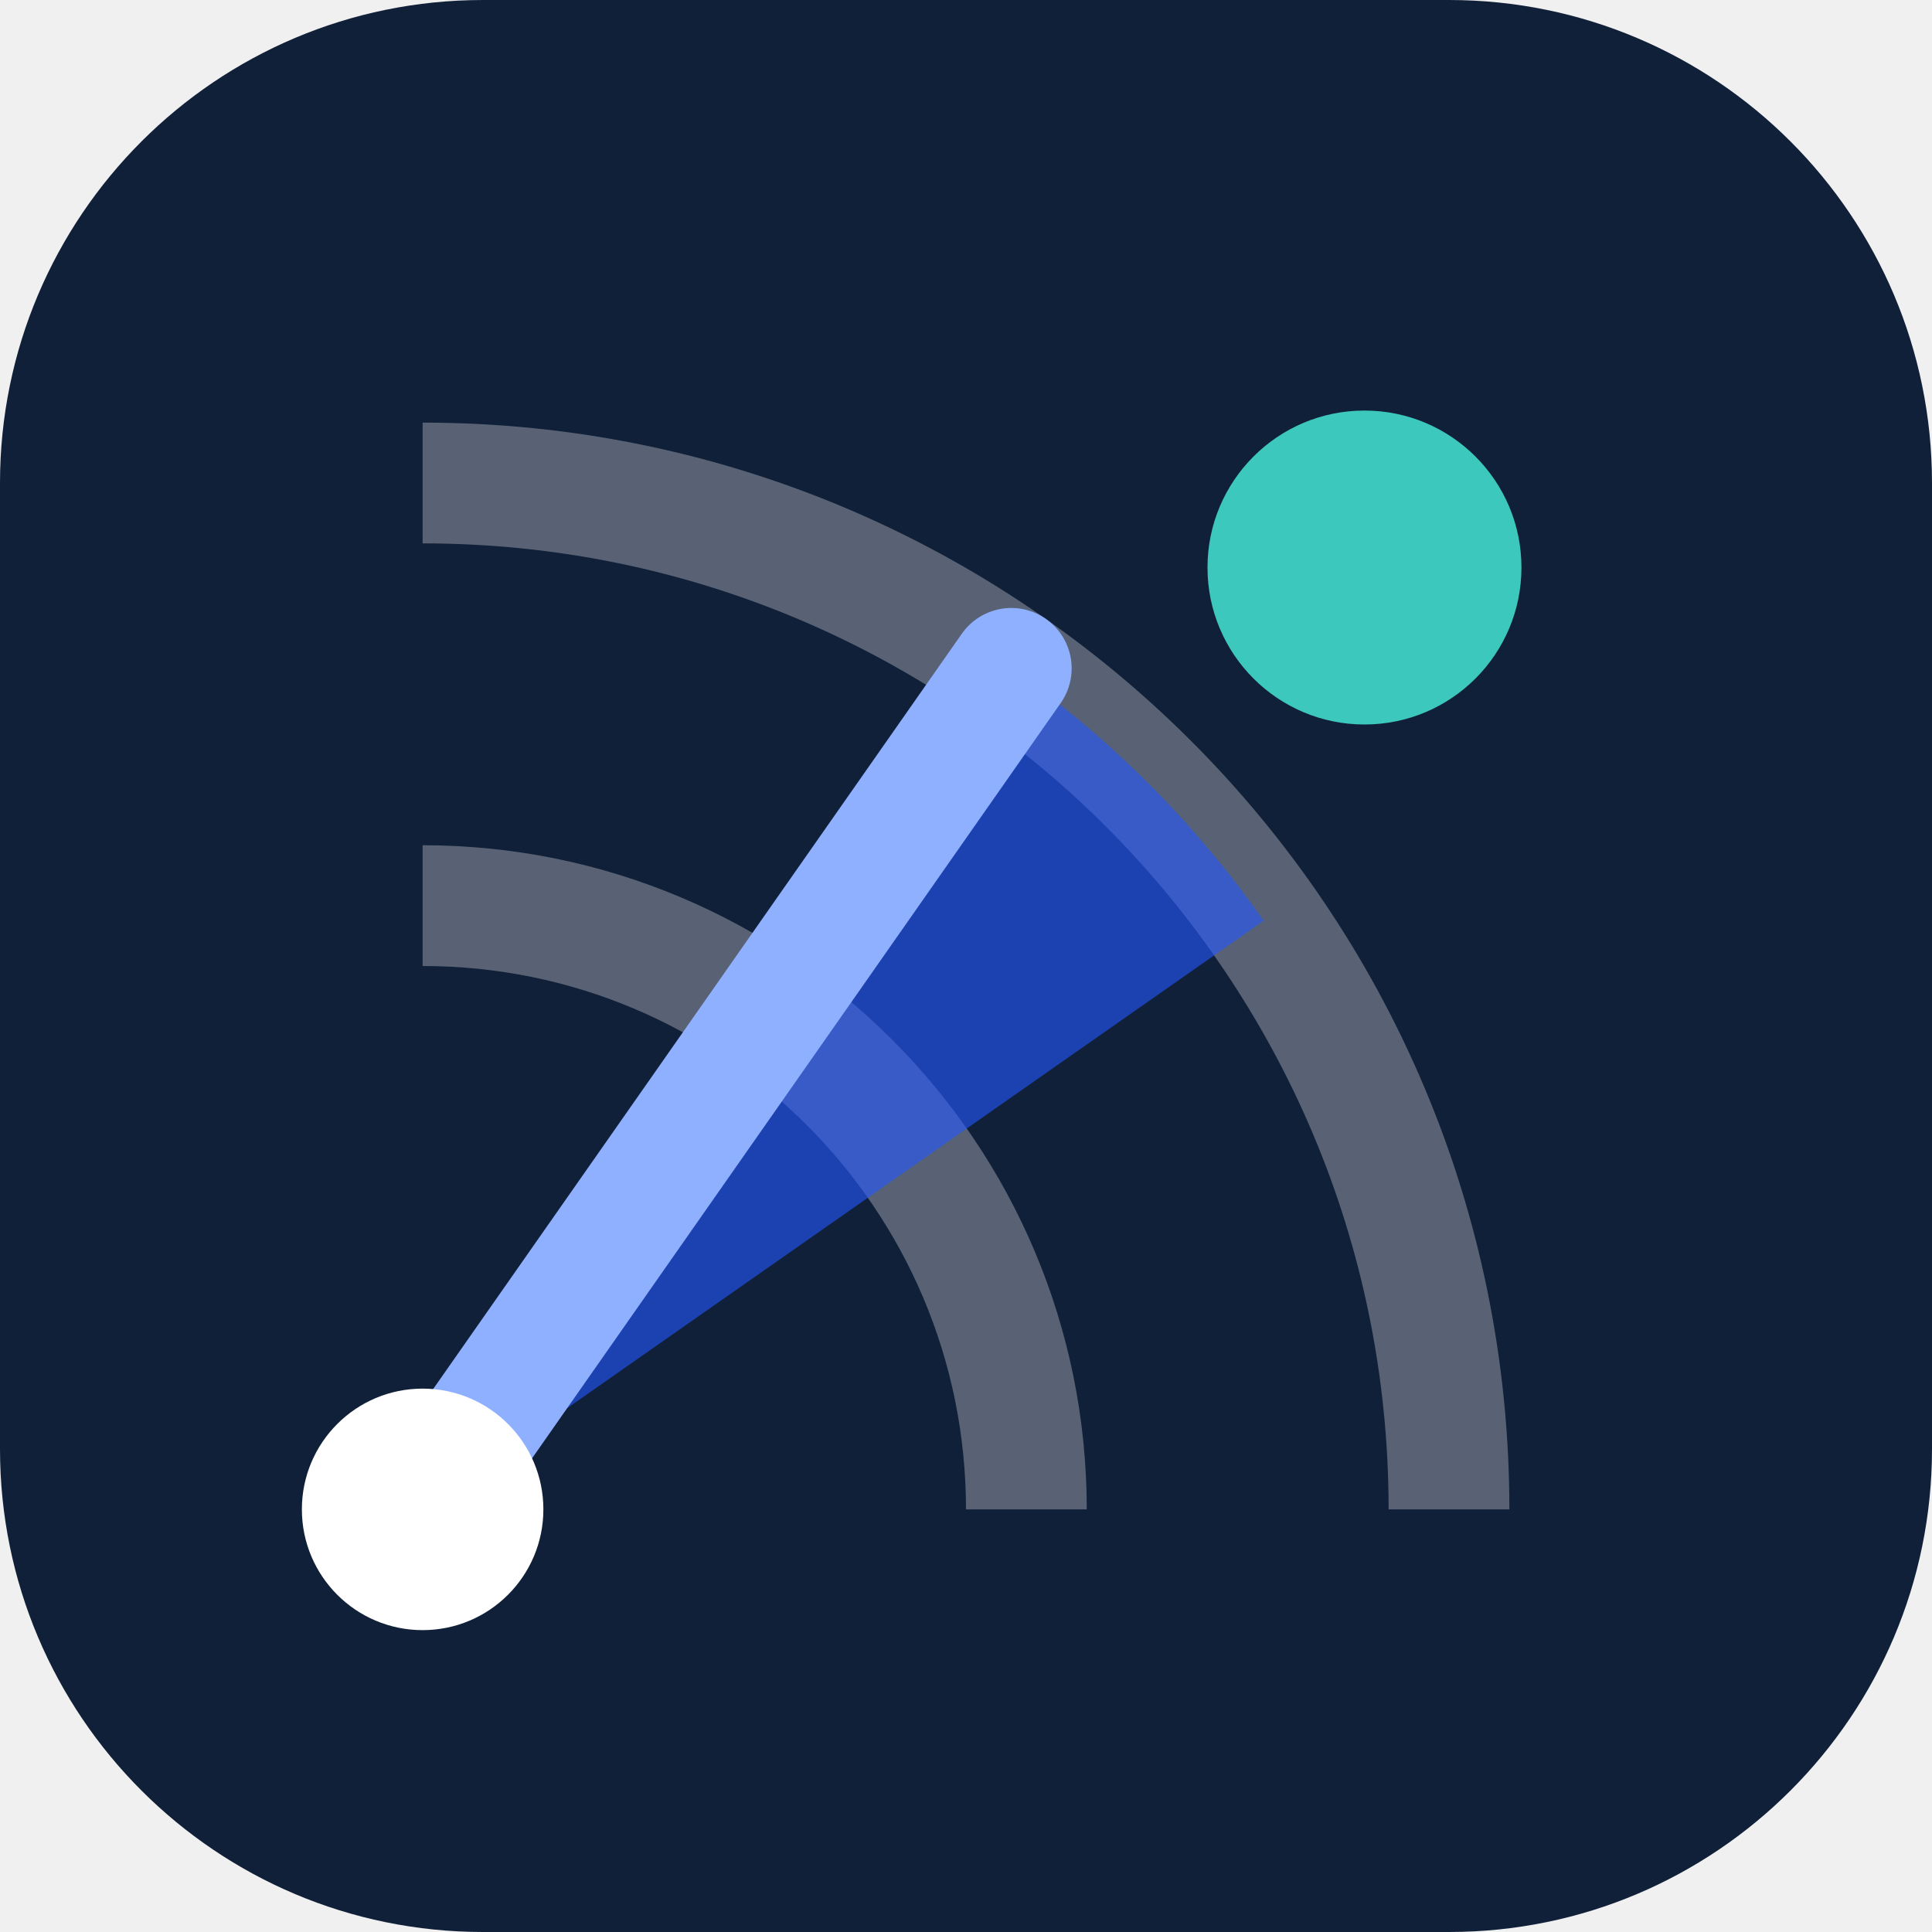
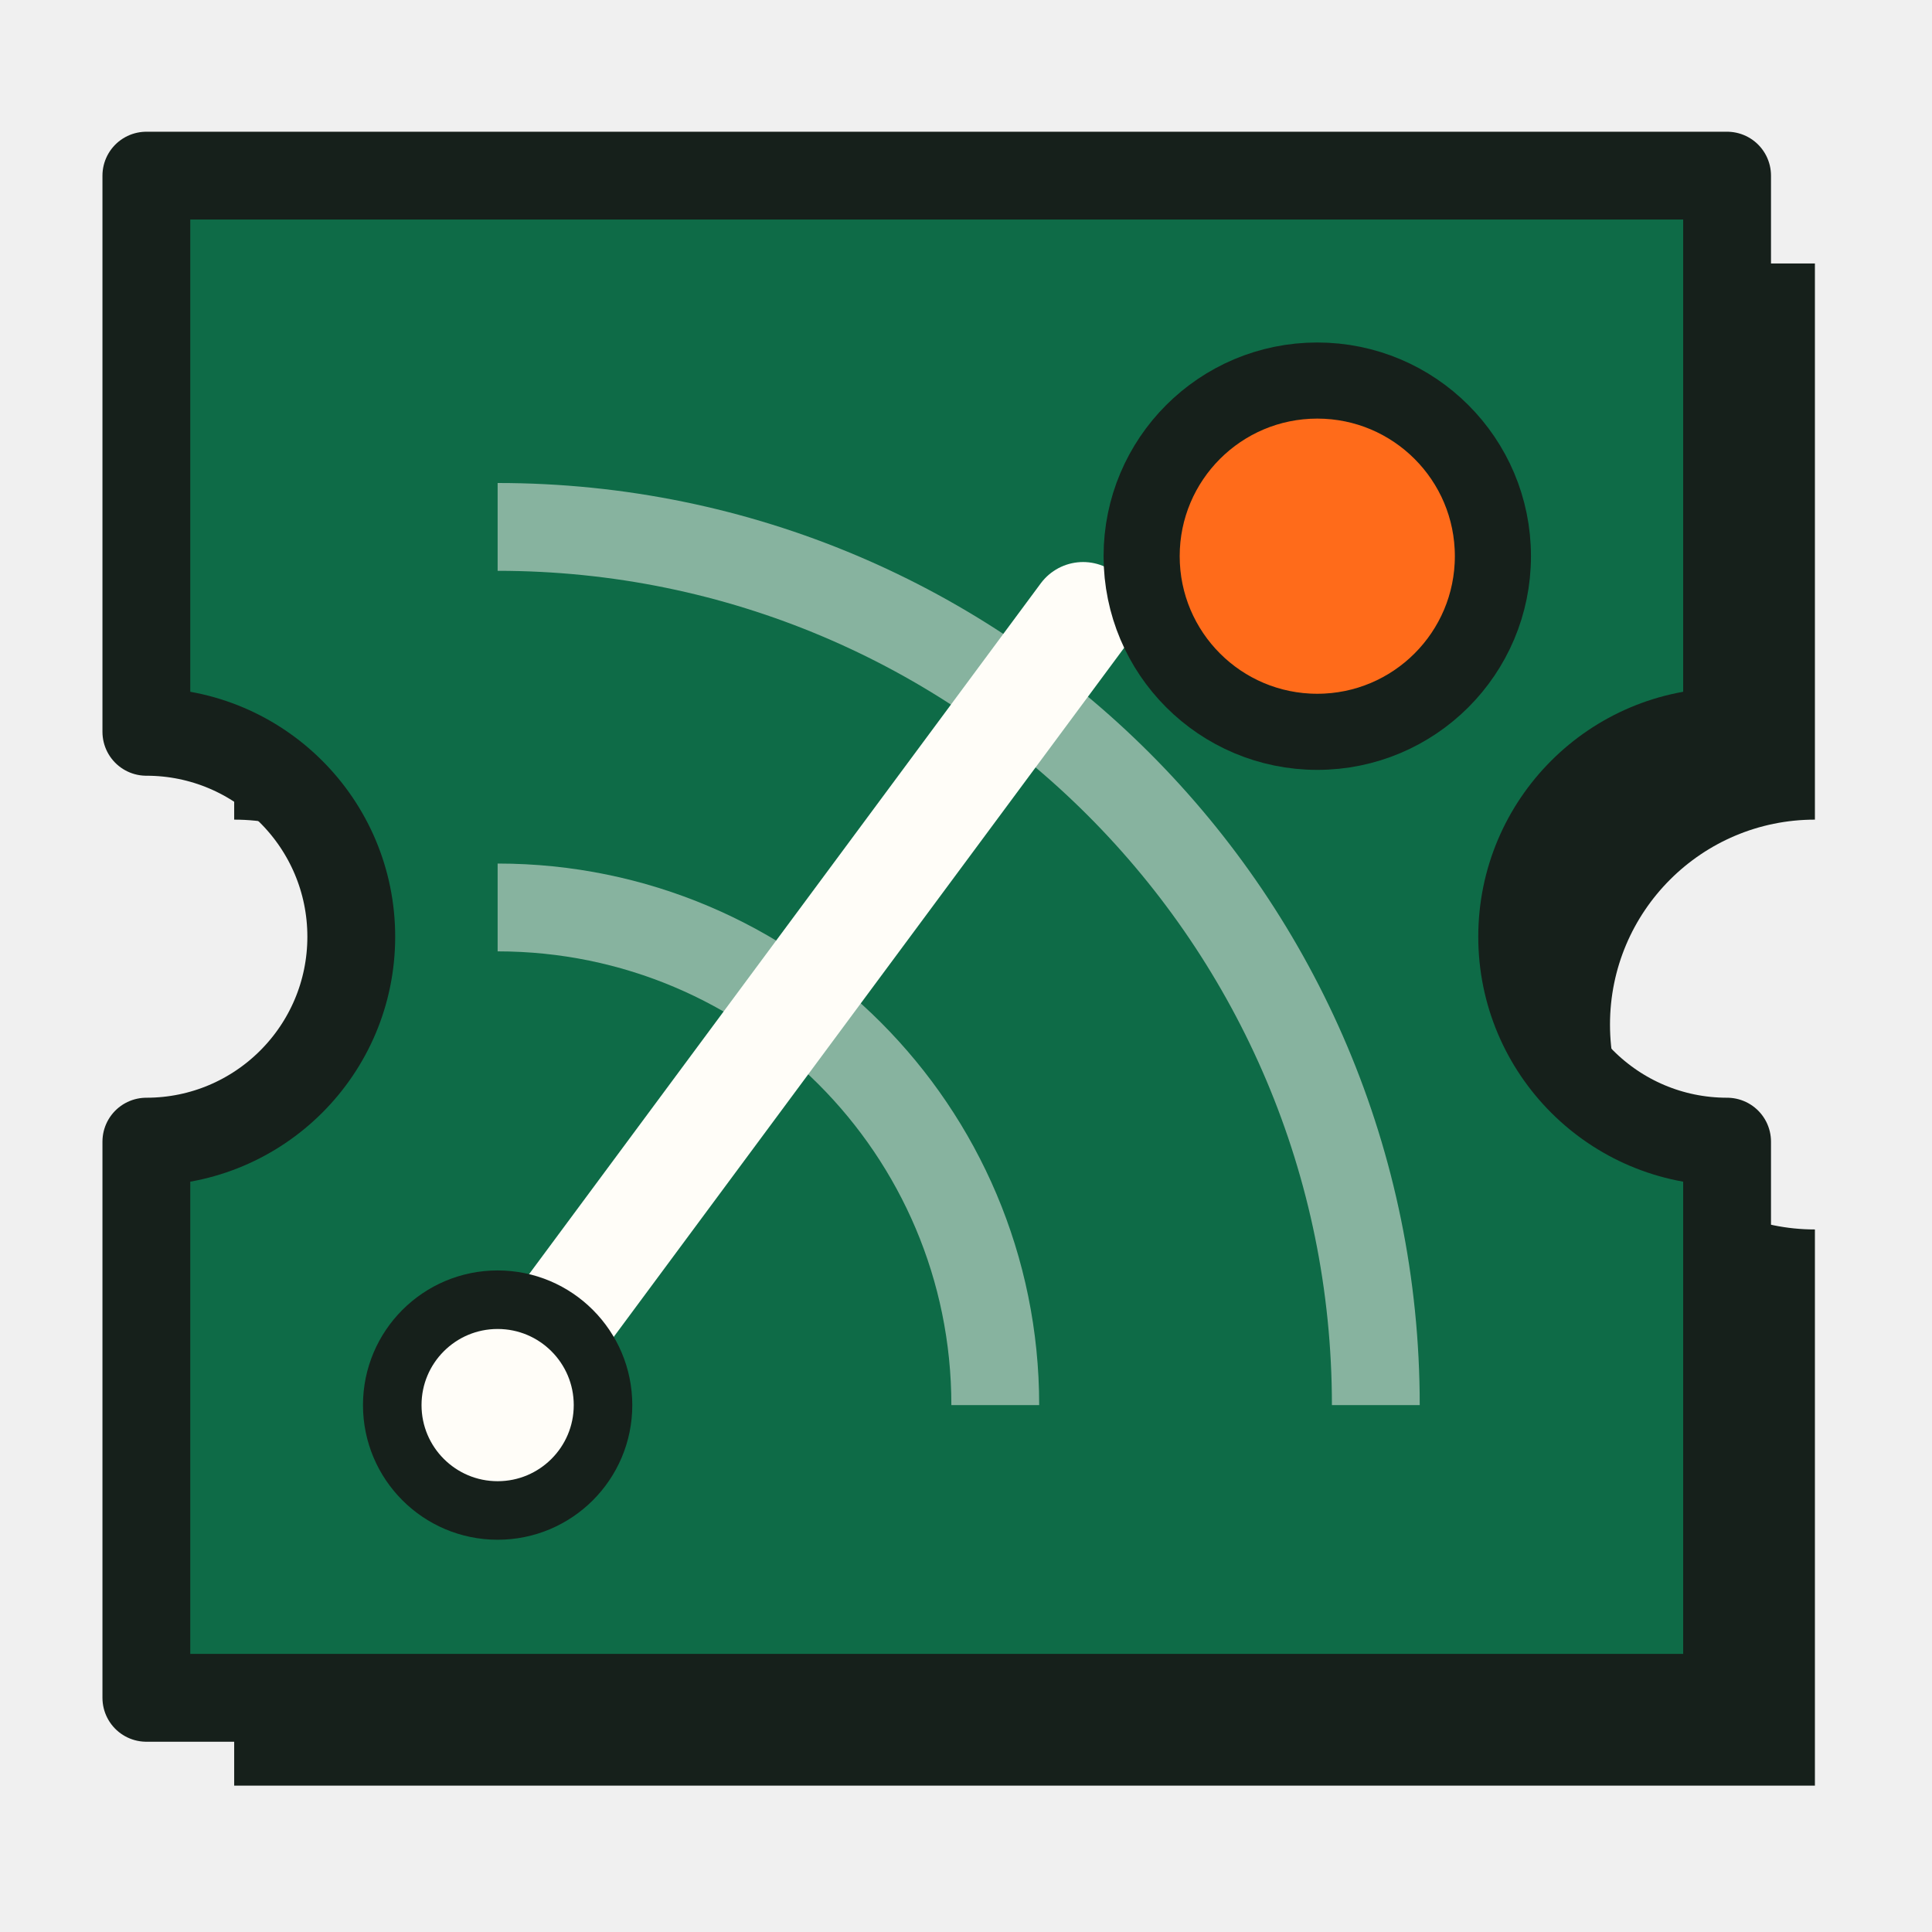
- <svg xmlns="http://www.w3.org/2000/svg" viewBox="0 0 32 32">
-   <rect width="32" height="32" rx="8" fill="#112039" />
-   <path d="M7 8A17 17 0 0 1 24 25" fill="none" stroke="#fff" stroke-opacity=".3" stroke-width="2" />
-   <path d="M7 15A10 10 0 0 1 17 25" fill="none" stroke="#fff" stroke-opacity=".3" stroke-width="2" />
-   <path d="M7 25L20.93 15.25A17 17 0 0 0 16.75 11.07Z" fill="#2457ff" fill-opacity=".6" />
-   <path d="M7 25L16.75 11.07" stroke="#8fb0ff" stroke-width="2" stroke-linecap="round" />
-   <circle cx="22.6" cy="9.4" r="2.6" fill="#3cc8bd" />
-   <circle cx="7" cy="25" r="2" fill="#fff" />
+ <svg xmlns="http://www.w3.org/2000/svg" viewBox="0 0 66 66" width="66" height="66">
+   <path d="M5 6h54v19a7 7 0 0 0 0 14v19H5V39a7 7 0 0 0 0-14z" fill="#16201b" transform="translate(3 3)" />
+   <path d="M5 6h54v19a7 7 0 0 0 0 14v19H5V39a7 7 0 0 0 0-14z" fill="#0e6b47" stroke="#16201b" stroke-width="3" stroke-linejoin="round" />
+   <path d="M17 18a30 30 0 0 1 30 30" fill="none" stroke="#fffdf8" stroke-opacity=".5" stroke-width="3" />
+   <path d="M17 31a17 17 0 0 1 17 17" fill="none" stroke="#fffdf8" stroke-opacity=".5" stroke-width="3" />
+   <path d="M17 48L37 21" stroke="#fffdf8" stroke-width="3.6" stroke-linecap="round" />
+   <circle cx="45" cy="19" r="6" fill="#ff6b1a" stroke="#16201b" stroke-width="2.6" />
+   <circle cx="17" cy="48" r="3.6" fill="#fffdf8" stroke="#16201b" stroke-width="2" />
</svg>
